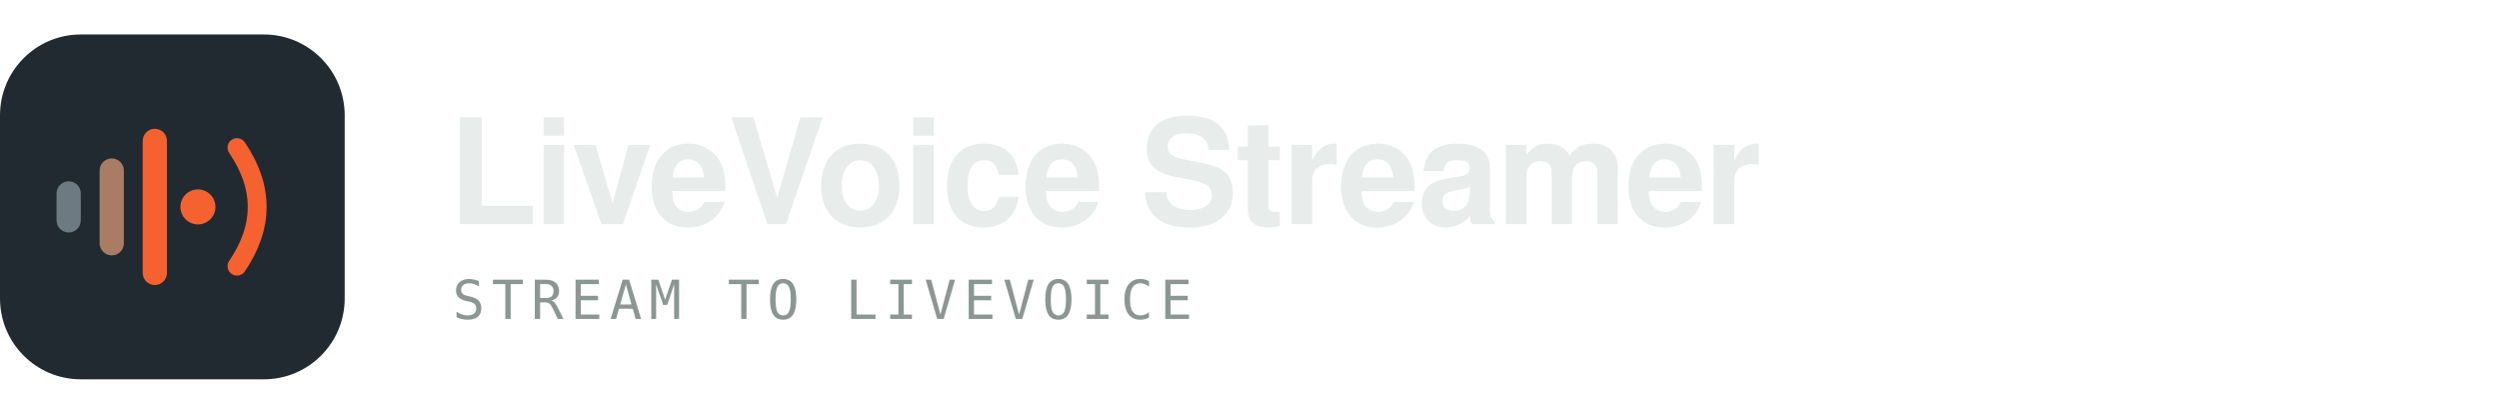
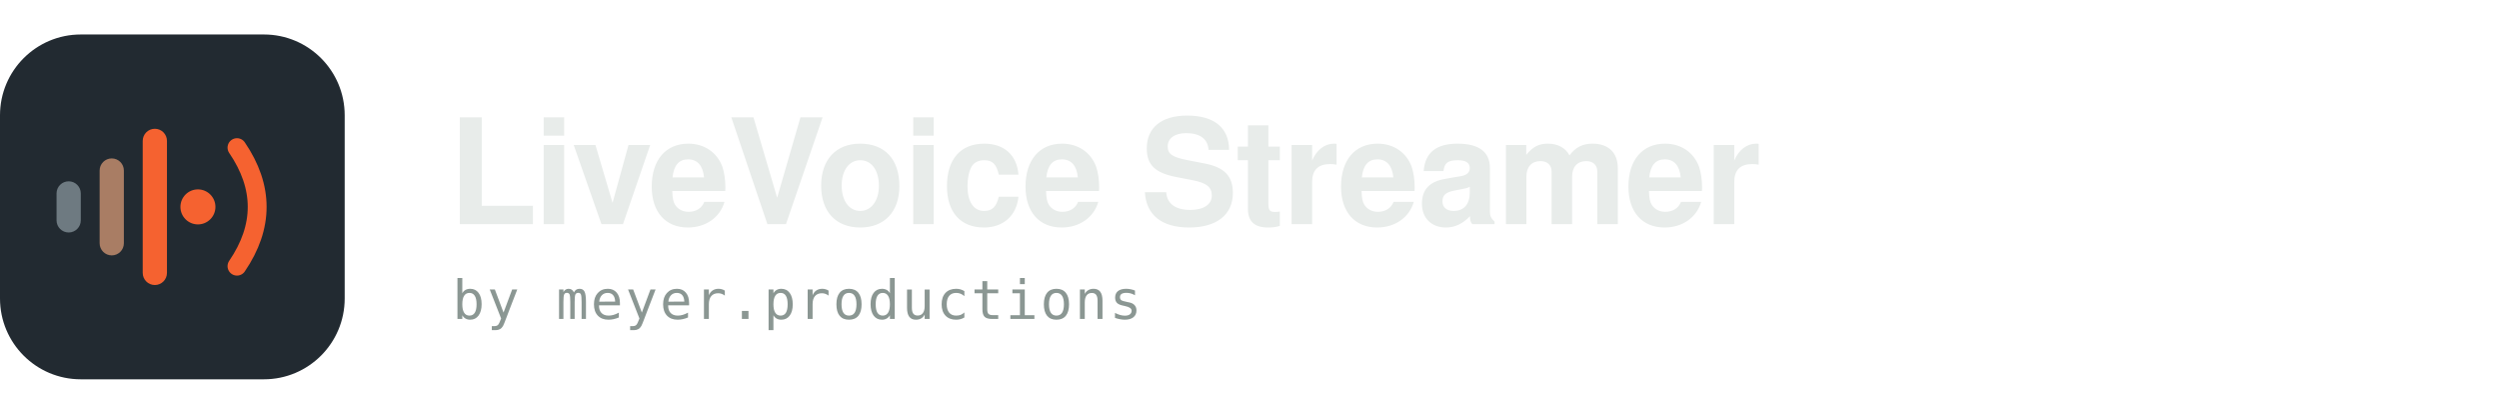
<svg xmlns="http://www.w3.org/2000/svg" viewBox="0 0 580 96" width="580" height="96" role="img" aria-label="LiveVoice Streamer">
  <g transform="translate(0,8)">
    <g transform="scale(0.3125)">
      <rect width="256" height="256" rx="60" fill="#222A31" />
      <rect x="42" y="109" width="18" height="38" rx="9" fill="#6E7A81" />
      <rect x="74" y="92" width="18" height="72" rx="9" fill="#A97D64" />
      <rect x="106" y="70" width="18" height="116" rx="9" fill="#F56230" />
      <circle cx="147" cy="128" r="13" fill="#F56230" />
      <path d="M176 84 Q206 128 176 172" stroke="#F56230" stroke-width="14" stroke-linecap="round" fill="none" />
    </g>
  </g>
  <text x="104" y="52" font-family="Space Grotesk, Helvetica, Arial, sans-serif" font-size="34" font-weight="700" letter-spacing="-0.5" fill="#E8ECEA">LiveVoice Streamer</text>
-   <text x="105" y="74" font-family="IBM Plex Mono, monospace" font-size="12.5" letter-spacing="1.6" fill="#8B9793">STREAM TO LIVEVOICE</text>
+   <text x="105" y="74" font-family="IBM Plex Mono, monospace" font-size="12.5" letter-spacing="0.5" fill="#8B9793">by meyer.productions</text>
</svg>
